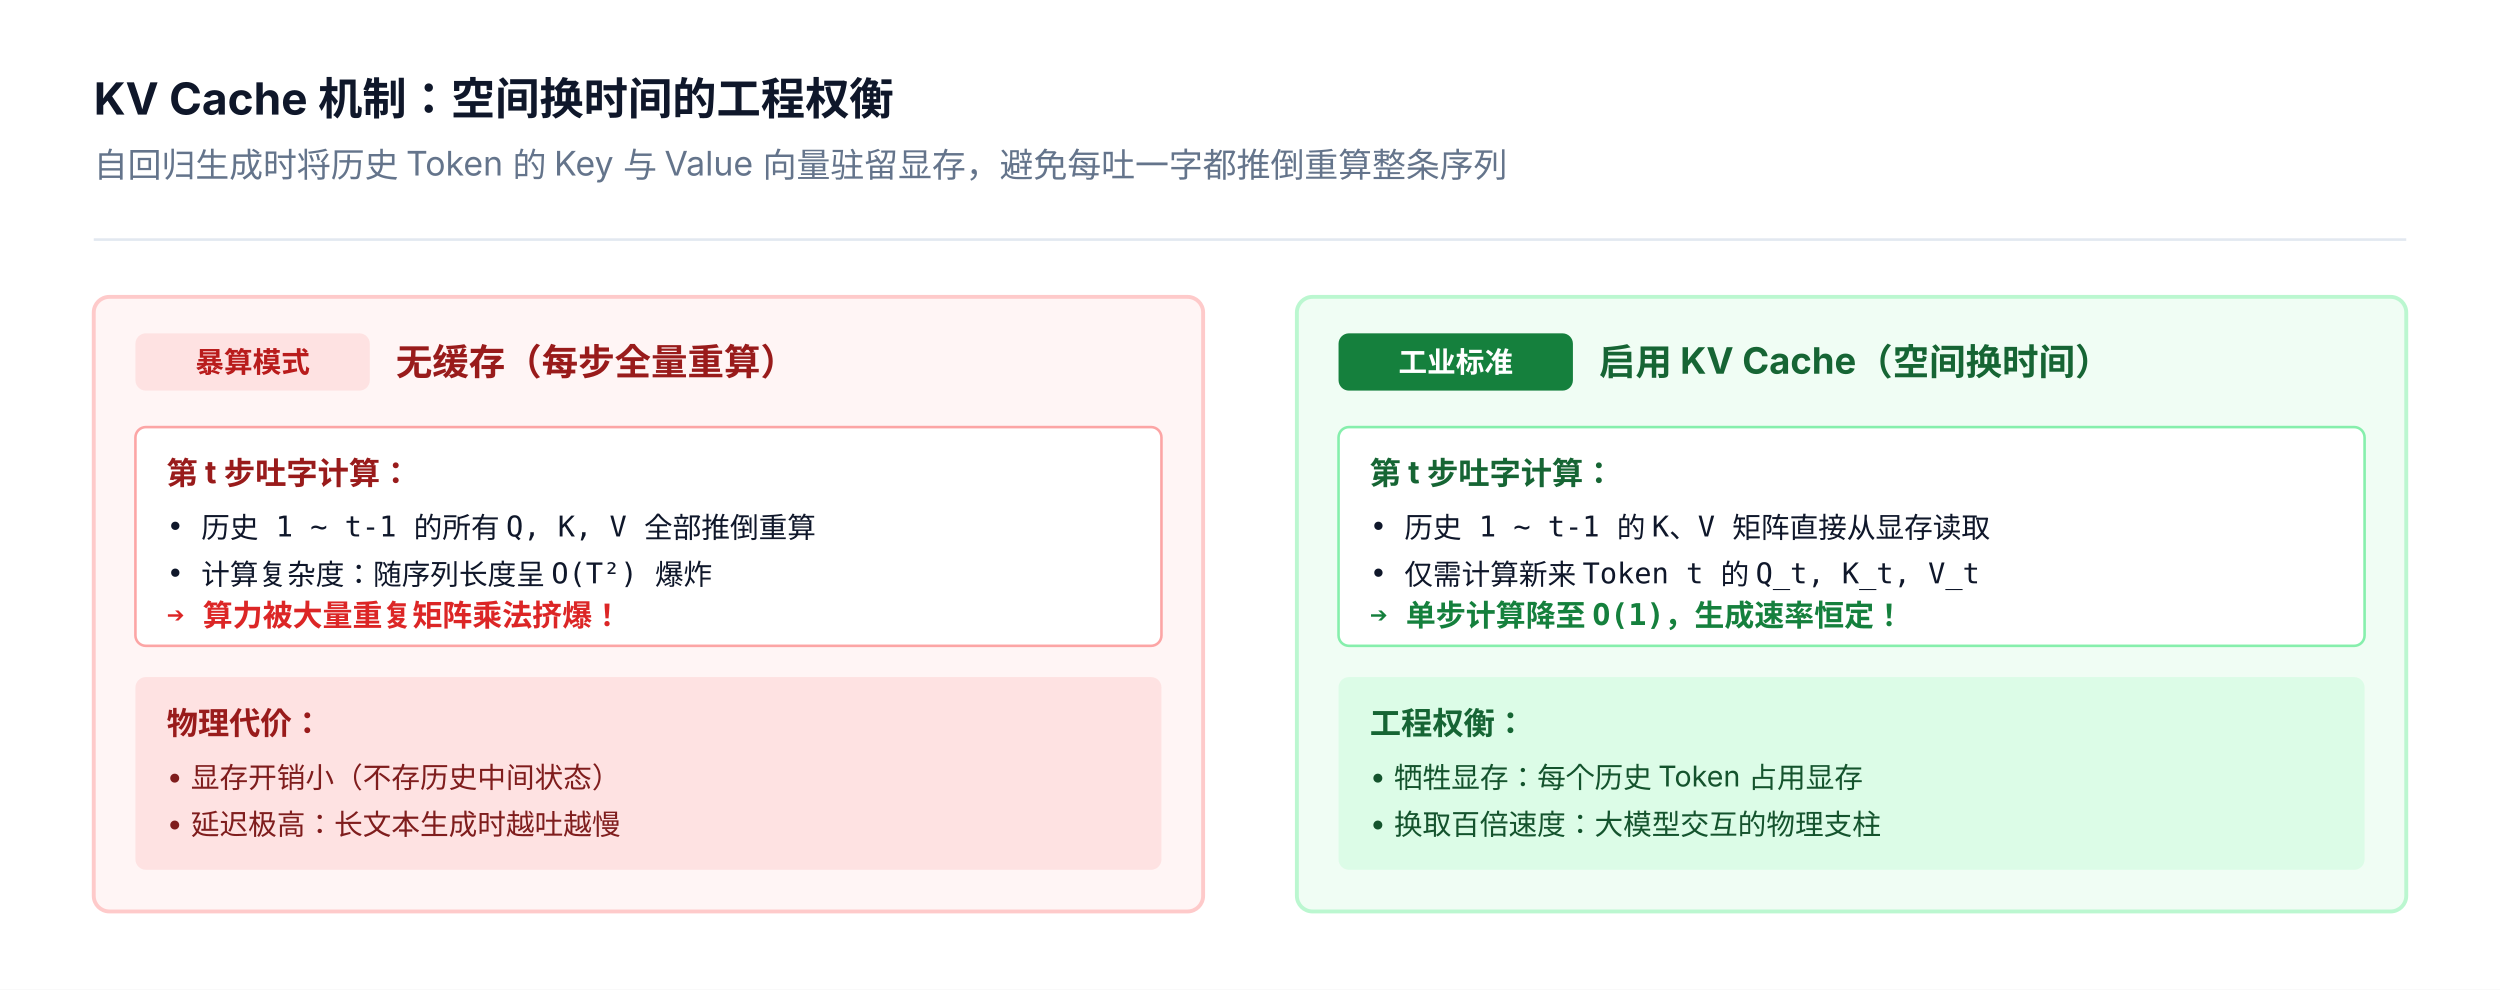
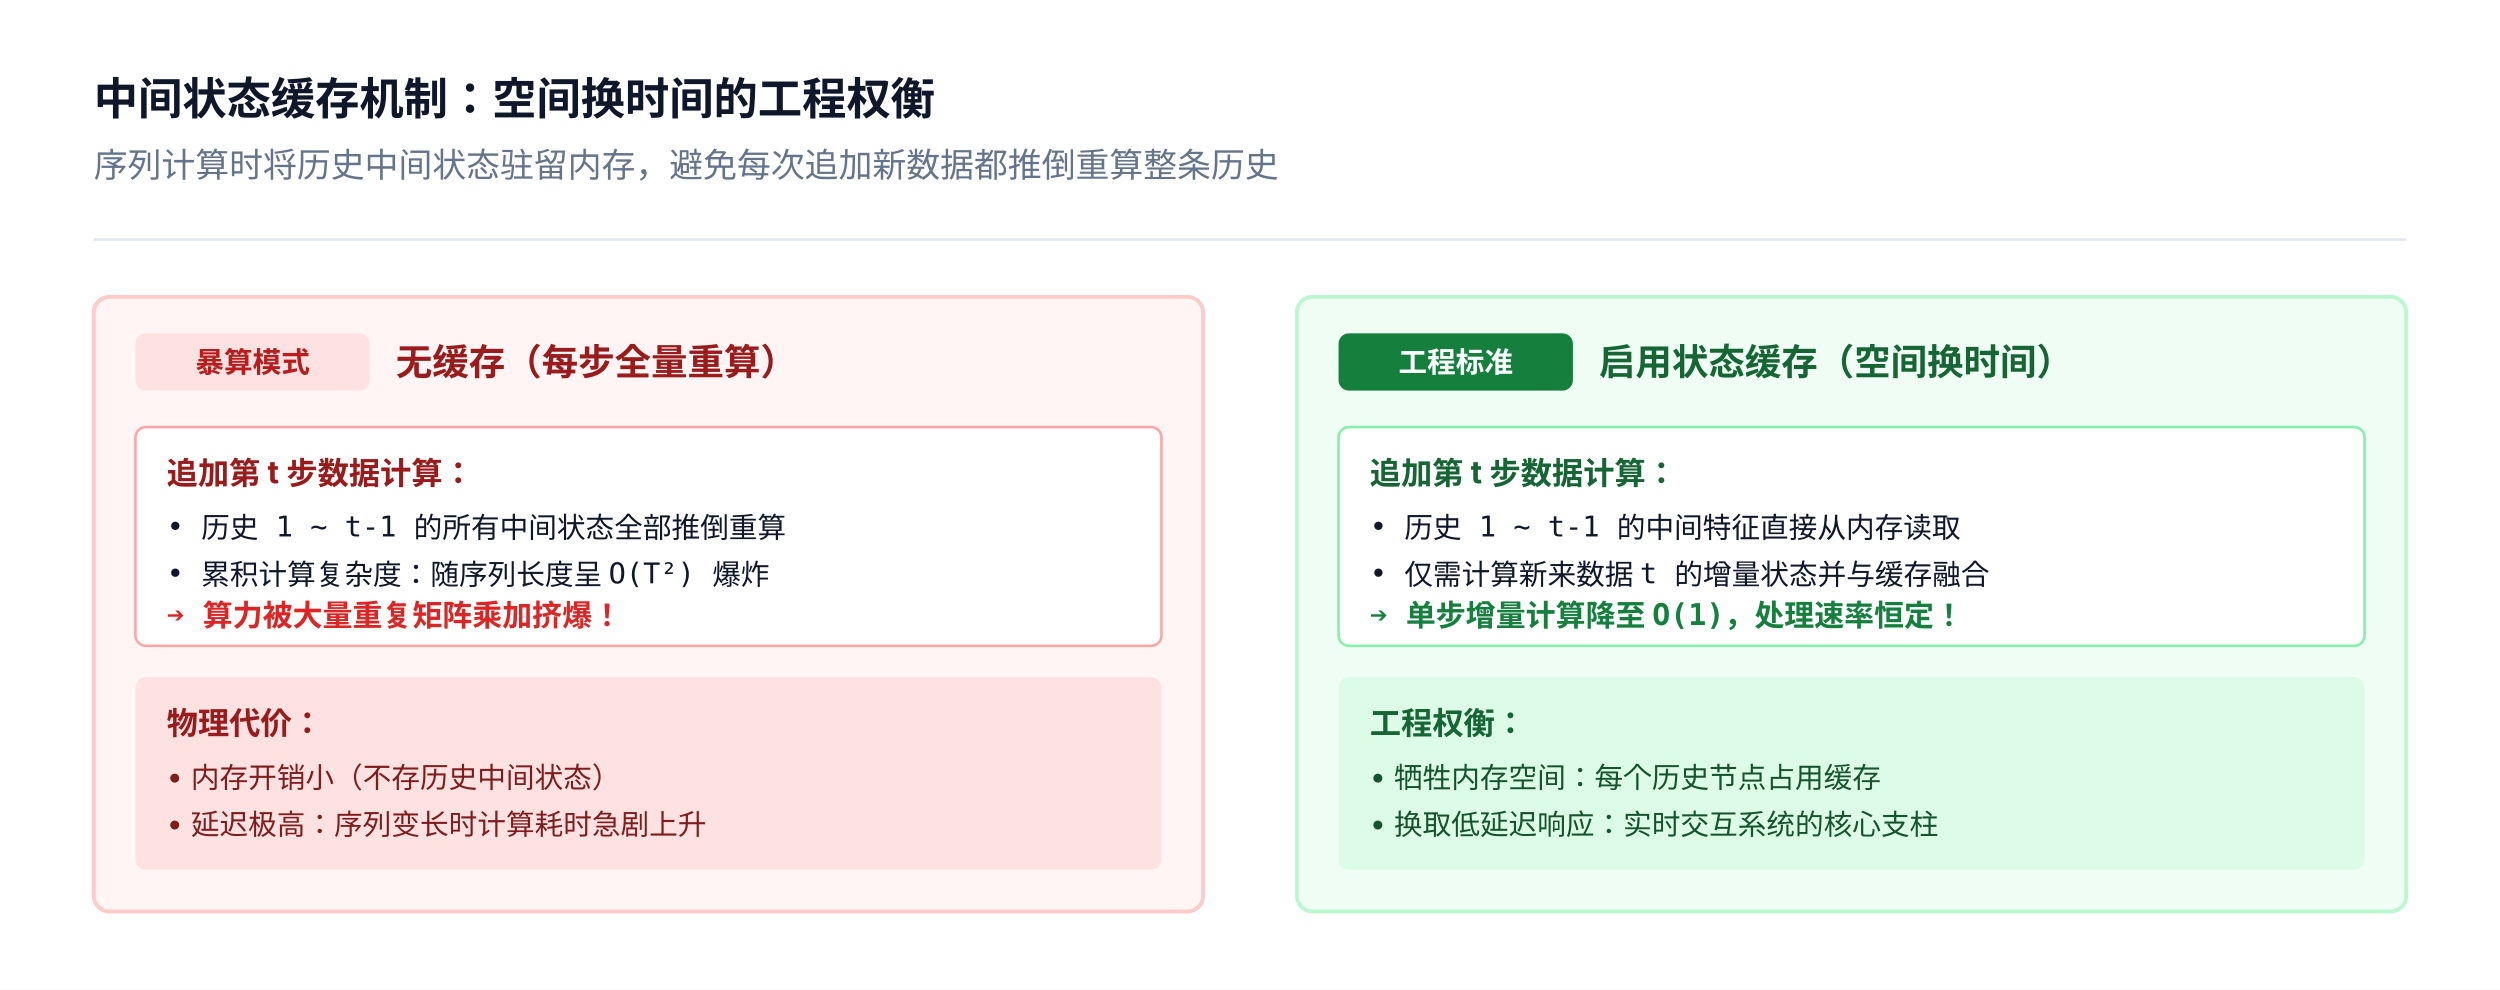
<svg xmlns="http://www.w3.org/2000/svg" viewBox="0 0 960 380" width="960" height="380">
  <defs>
    <style>
      text { font-family: -apple-system, BlinkMacSystemFont, "PingFang SC", "Segoe UI", "Noto Sans SC", sans-serif; }
      .title { font-size: 17px; font-weight: 700; fill: #0f172a; }
      .subtitle { font-size: 13px; font-weight: 400; fill: #64748b; }
      .col-title { font-size: 14px; font-weight: 700; }
      .tag { font-size: 11px; font-weight: 600; }
      .box-label { font-size: 12px; font-weight: 700; }
      .box-desc { font-size: 11px; font-weight: 400; line-height: 1.4; }
      .mono { font-family: "IBM Plex Mono", monospace; font-size: 11px; }
      .mono-bold { font-family: "IBM Plex Mono", monospace; font-size: 11.5px; font-weight: 700; }
    </style>
  </defs>
  <rect width="960" height="380" fill="#ffffff" />
-   <text x="36" y="44" class="title">KV Cache 机制：空间换时间的工程权衡</text>
-   <text x="36" y="68" class="subtitle">自回归生成时将历史 Token 的 Key 与 Value 向量驻留显存，避免每吐一字都推倒重算整条序列</text>
+   <text x="36" y="44" class="title">中间状态缓存机制：空间换时间的工程权衡</text>
+   <text x="36" y="68" class="subtitle">序列计算时将历史中间状态驻留内存，避免每次追加新数据都推倒重算整条历史</text>
  <line x1="36" y1="92" x2="924" y2="92" stroke="#e2e8f0" stroke-width="1" />
  <g transform="translate(36, 114)">
    <g transform="translate(0, 0)">
      <rect width="426" height="236" rx="6" fill="#fff5f5" stroke="#fecaca" stroke-width="1.5" />
      <rect x="16" y="14" width="90" height="22" rx="4" fill="#fee2e2" />
      <text x="61" y="29" text-anchor="middle" class="tag" fill="#b91c1c">暴算模式</text>
      <text x="116" y="30" class="col-title" fill="#991b1b">无缓存（每步全量重算）</text>
      <g transform="translate(16, 50)">
        <rect width="394" height="84" rx="4" fill="#ffffff" stroke="#fca5a5" />
-         <text x="12" y="22" class="box-label" fill="#991b1b">第 t 步吐字计算：</text>
-         <text x="12" y="42" class="mono" fill="#0f172a">• 历史 1 ~ t-1 的所有 Q, K, V 全部推倒重算</text>
-         <text x="12" y="60" class="mono" fill="#0f172a">• 计算复杂度：随序列长度呈 O(T²) 爆炸</text>
-         <text x="12" y="76" class="mono-bold" fill="#dc2626">➔ 算力被大量重复矩阵乘法挤爆！</text>
+         <text x="12" y="22" class="box-label" fill="#991b1b">追加第 t 步数据计算：</text>
+         <text x="12" y="42" class="mono" fill="#0f172a">• 历史 1 ~ t-1 的所有中间状态全部推倒重算</text>
+         <text x="12" y="60" class="mono" fill="#0f172a">• 累积计算复杂度：随序列长度呈 O(T²) 爆炸</text>
+         <text x="12" y="76" class="mono-bold" fill="#dc2626">➔ 算力被大量重复矩阵乘加挤爆！</text>
      </g>
      <g transform="translate(16, 146)">
        <rect width="394" height="74" rx="4" fill="#fee2e2" />
        <text x="12" y="22" class="box-label" fill="#991b1b">物理代价：</text>
-         <text x="12" y="42" class="box-desc" fill="#7f1d1d">• 显存开销小（不存历史中间状态）</text>
-         <text x="12" y="60" class="box-desc" fill="#7f1d1d">• 延迟极高：长文本生成时越吐越慢</text>
+         <text x="12" y="42" class="box-desc" fill="#7f1d1d">• 内存开销小（不存历史中间状态）</text>
+         <text x="12" y="60" class="box-desc" fill="#7f1d1d">• 延迟极高：序列变长时计算耗时急剧上升</text>
      </g>
    </g>
    <g transform="translate(462, 0)">
      <rect width="426" height="236" rx="6" fill="#f0fdf4" stroke="#bbf7d0" stroke-width="1.5" />
      <rect x="16" y="14" width="90" height="22" rx="4" fill="#15803d" />
-       <text x="61" y="29" text-anchor="middle" class="tag" fill="#ffffff">工业标准</text>
-       <text x="116" y="30" class="col-title" fill="#166534">启用 KV Cache（空间换时间）</text>
+       <text x="61" y="29" text-anchor="middle" class="tag" fill="#ffffff">工程标准</text>
+       <text x="116" y="30" class="col-title" fill="#166534">启用状态缓存（空间换时间）</text>
      <g transform="translate(16, 50)">
        <rect width="394" height="84" rx="4" fill="#ffffff" stroke="#86efac" />
-         <text x="12" y="22" class="box-label" fill="#166534">第 t 步吐字计算：</text>
-         <text x="12" y="42" class="mono" fill="#0f172a">• 历史 1 ~ t-1 的 K、V 矩阵直接从显存读取</text>
-         <text x="12" y="60" class="mono" fill="#0f172a">• 仅需计算新来 Token t 的 Q_t, K_t, V_t</text>
-         <text x="12" y="76" class="mono-bold" fill="#15803d">➔ 单步计算降至 O(1)，生成速率恒定！</text>
+         <text x="12" y="22" class="box-label" fill="#166534">追加第 t 步数据计算：</text>
+         <text x="12" y="42" class="mono" fill="#0f172a">• 历史 1 ~ t-1 的中间特征直接从内存读取</text>
+         <text x="12" y="60" class="mono" fill="#0f172a">• 仅需计算新来数据 t 的增量状态并与缓存融合</text>
+         <text x="12" y="76" class="mono-bold" fill="#15803d">➔ 单步增量计算降至 O(1)，处理速率恒定！</text>
      </g>
      <g transform="translate(16, 146)">
        <rect width="394" height="74" rx="4" fill="#dcfce7" />
        <text x="12" y="22" class="box-label" fill="#166534">工程权衡：</text>
-         <text x="12" y="42" class="box-desc" fill="#14532d">• 牺牲显存：每个历史 Token 占用显存</text>
-         <text x="12" y="60" class="box-desc" fill="#14532d">• 换取百倍速度：大模型交互的物理支柱</text>
+         <text x="12" y="42" class="box-desc" fill="#14532d">• 牺牲内存空间：每个历史节点占用缓存</text>
+         <text x="12" y="60" class="box-desc" fill="#14532d">• 换取低延迟响应：实时交互系统的核心支柱</text>
      </g>
    </g>
  </g>
</svg>
